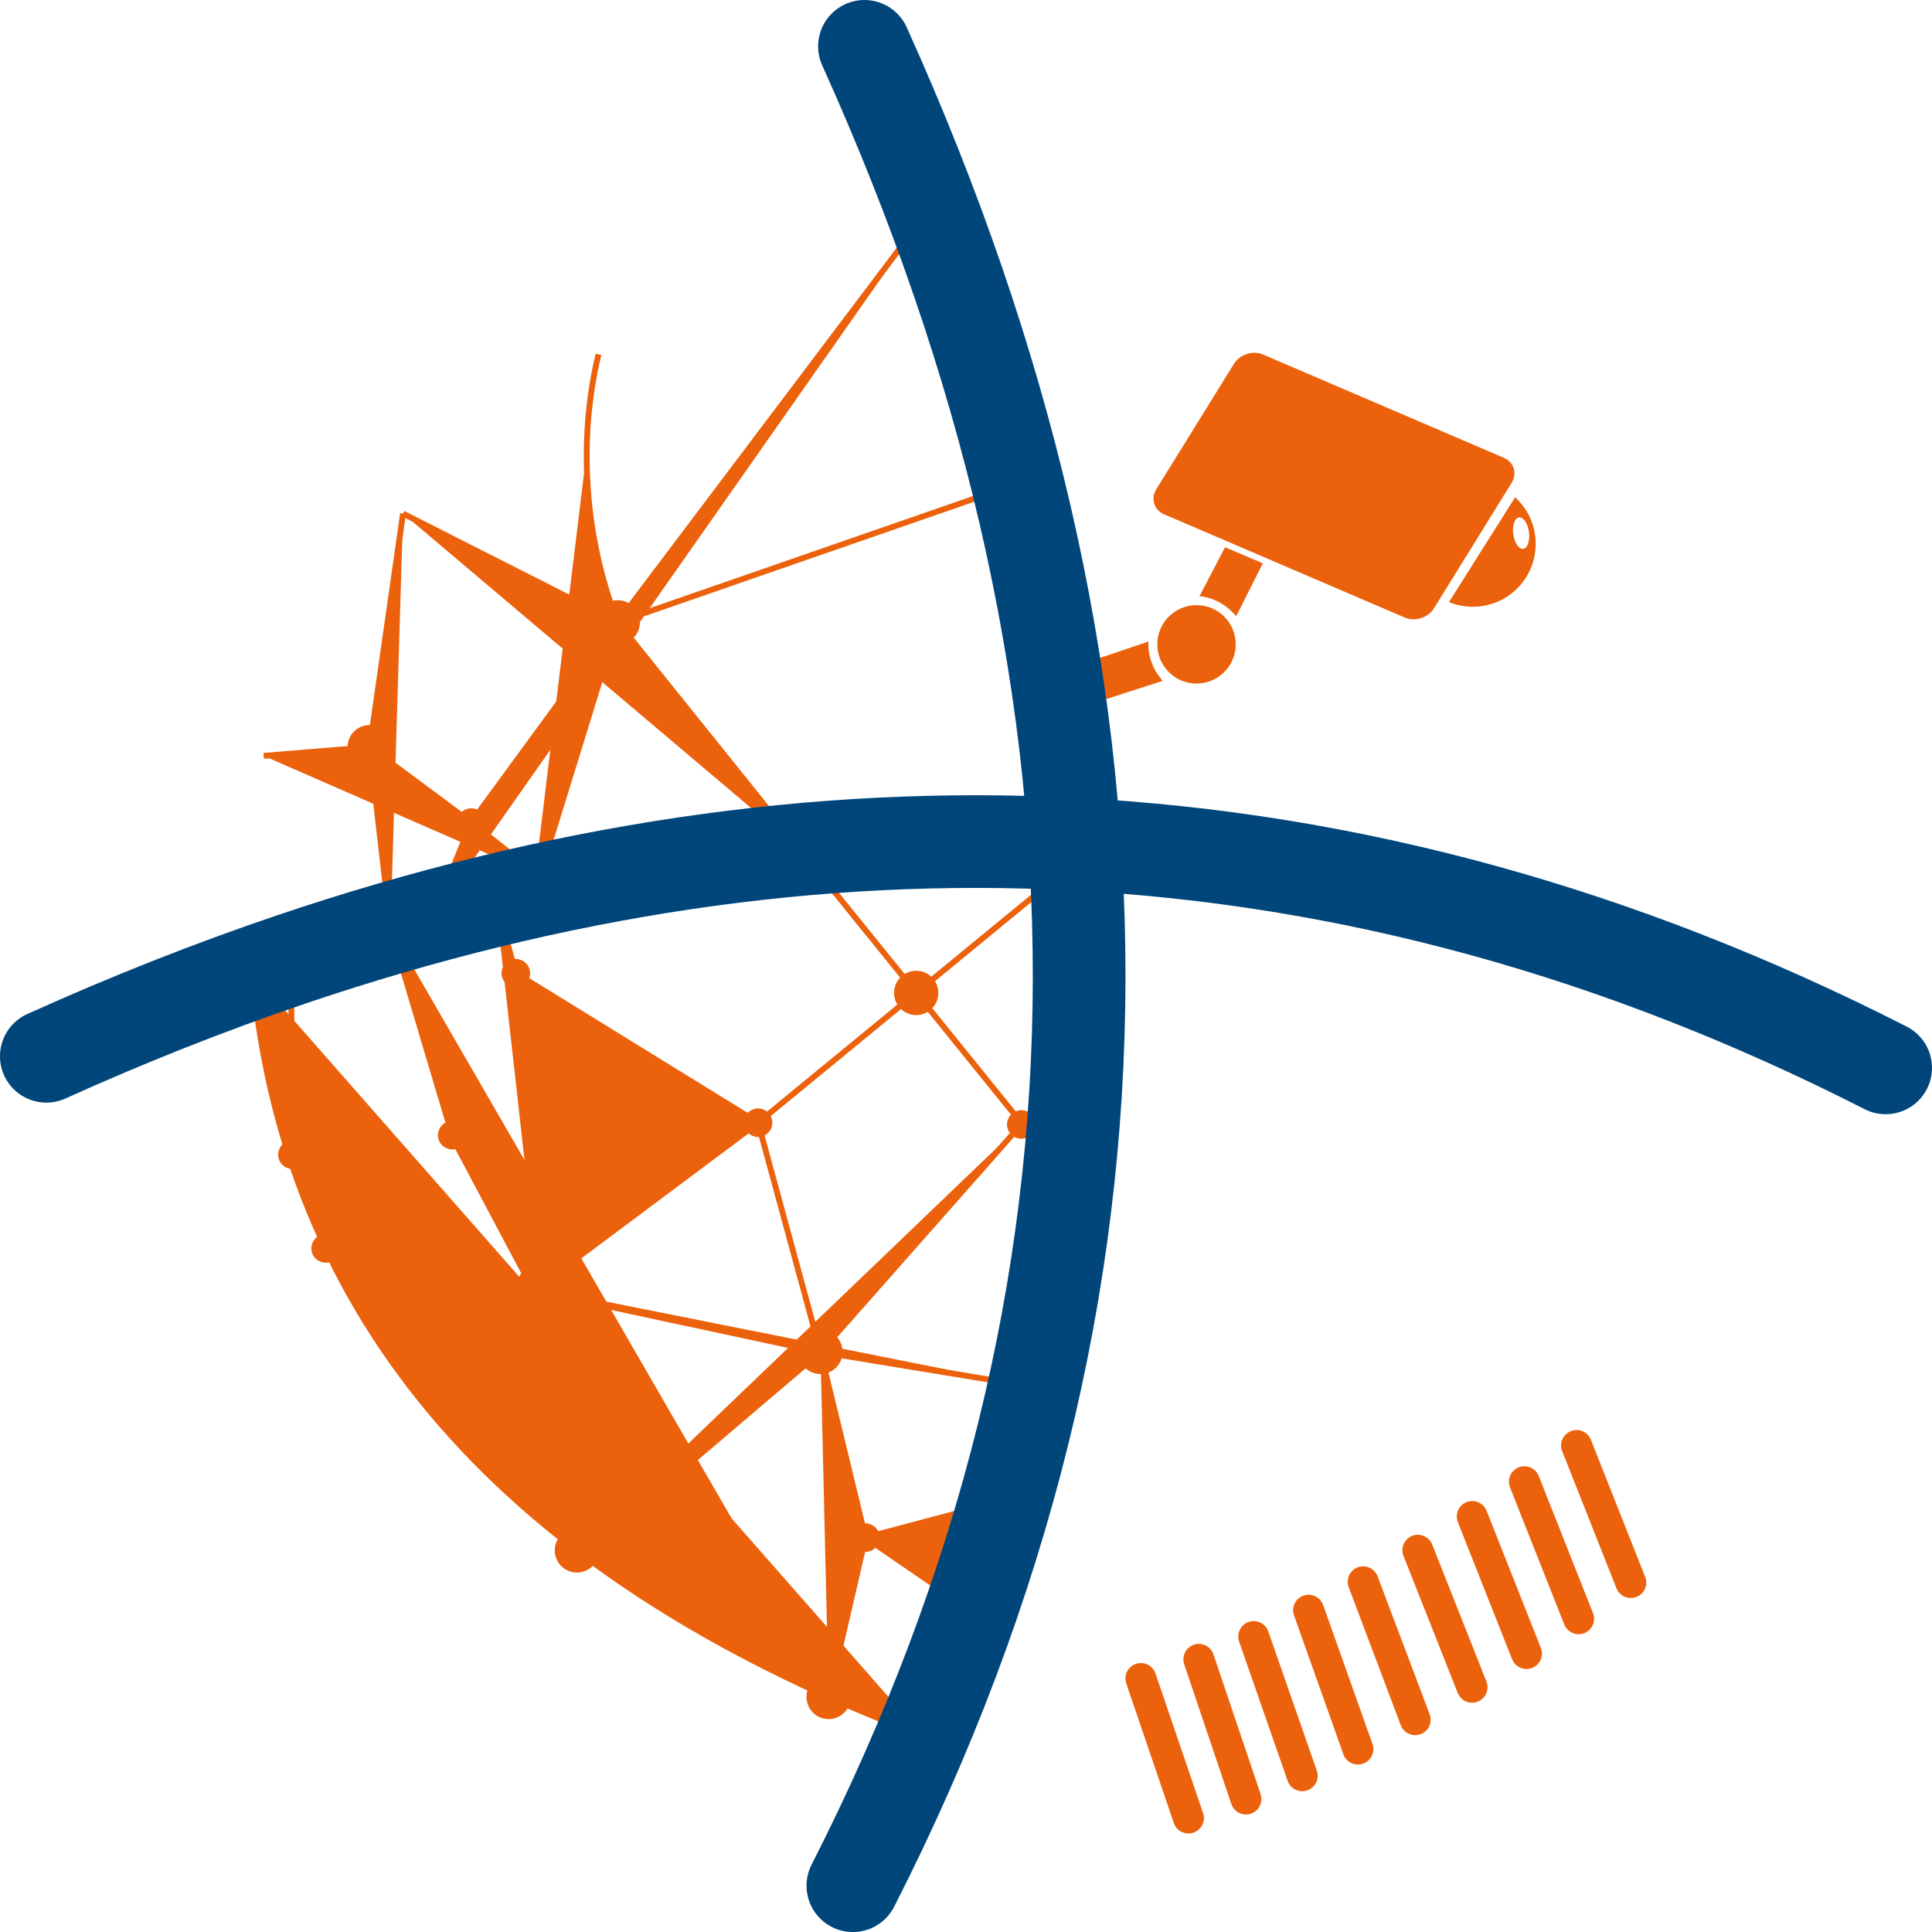
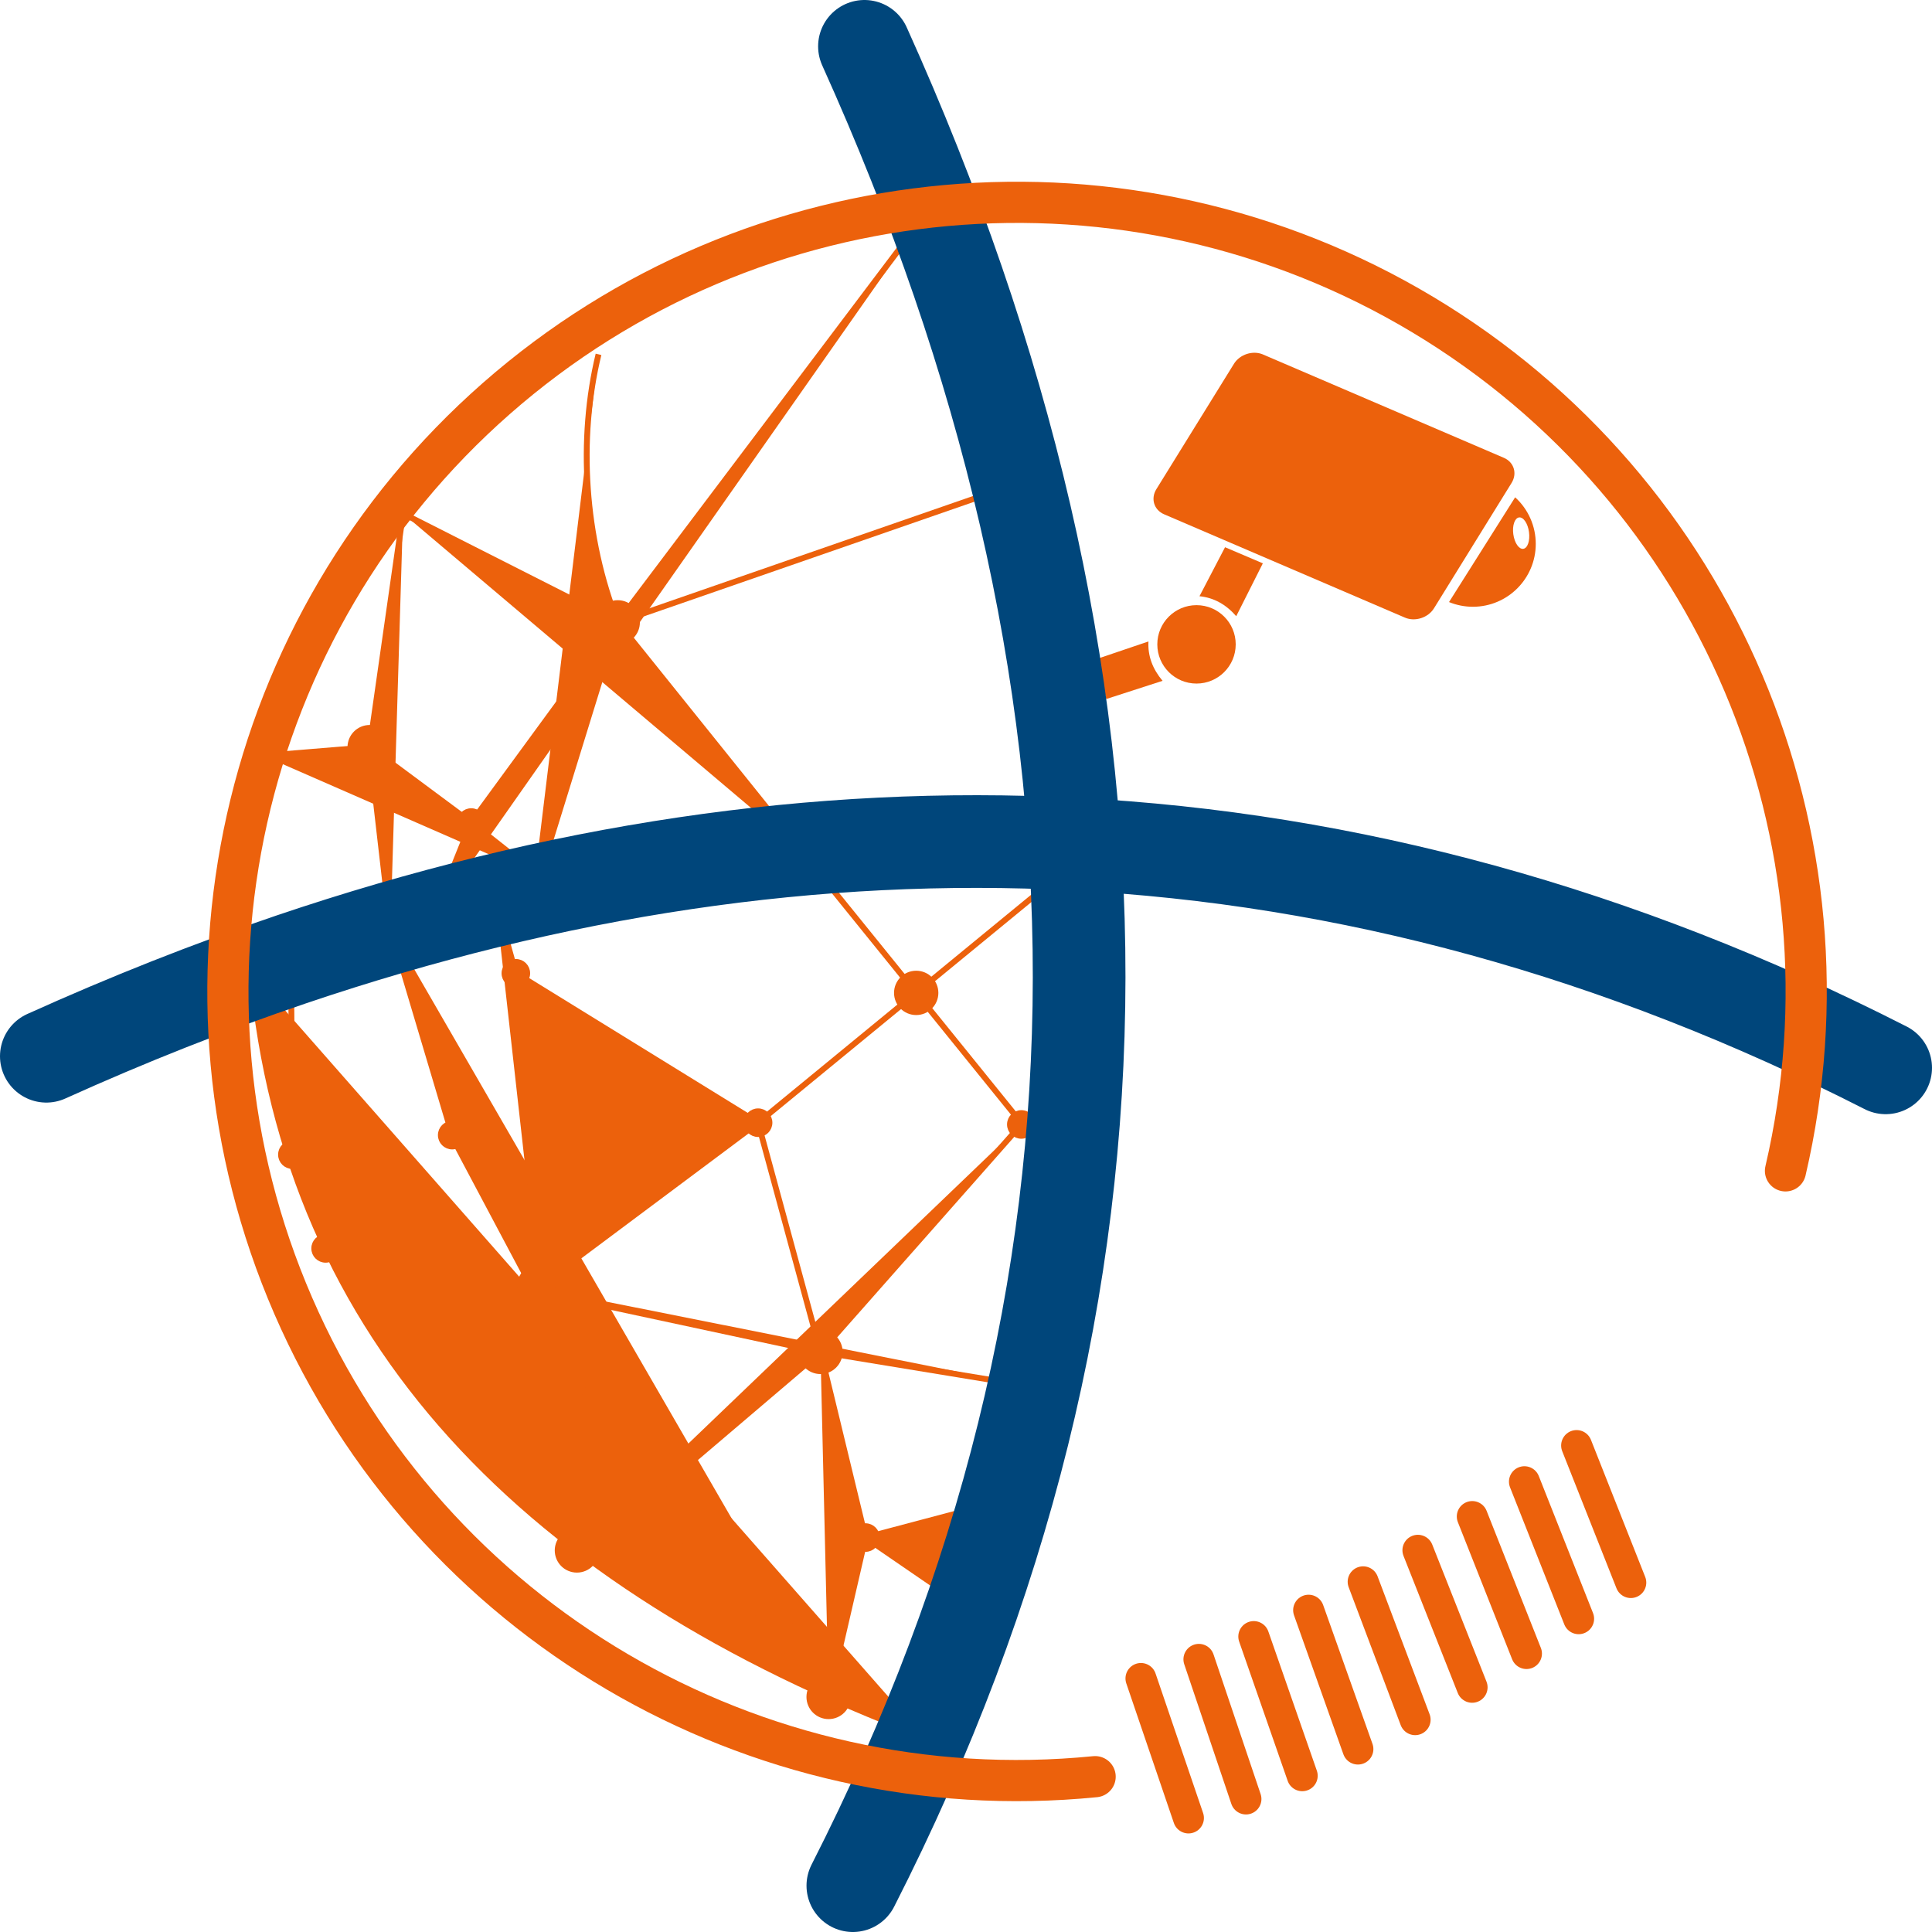
- <svg xmlns="http://www.w3.org/2000/svg" width="200mm" height="200mm" version="1.1" viewBox="0 0 200 200">
-   <g transform="translate(-4.5564 -42.925)">
-     <g fill="#ec610c" fill-rule="evenodd" stroke="#ec610c" stroke-width=".604">
-       <path d="m66.515 79.608c-2.126 8.76-1.49 18.984 1.989 27.743l-8.86 28.681" />
-       <path d="m87.392 130.87-18.888-23.514-22.224-11.262" />
-       <path d="m49.451 137.75 3.887-9.675 15.167-20.724 32.438-43.001" />
-       <path d="m109.9 92.988-41.396 14.363" />
-       <path d="m46.28 96.089-3.454 24.18c0.718 6.246 1.437 12.492 2.155 18.737" />
-       <path d="m31.855 121.17 10.971-0.898 10.512 7.806 7.046 5.566" />
-       <path d="m68.504 105.36a1.992 1.992 0 0 1 1.992 1.992 1.992 1.992 0 1 1-1.992-1.992z" />
-       <path d="m53.338 126.9a1.177 1.177 0 0 1 1.177 1.177 1.177 1.177 0 1 1-1.177-1.177z" />
-       <path d="m42.826 118.28a1.992 1.992 0 0 1 1.992 1.992 1.992 1.992 0 1 1-1.992-1.992z" />
-       <path d="m34.832 163.42-0.15-21.17" />
-       <path d="m30.671 143.65c3.513 38.15 28.44 63.426 69.391 78.952" />
-       <path d="m44.981 139.01 6.518 21.865 9.01 16.969 10.285 20.949 20.403 20.186" />
-       <path d="m38.118 171.85 51.373 11.024 22.118 3.631" />
-       <path d="m55.84 136.11 2.116 7.567 2.553 34.16" />
-       <path d="m57.957 143.68 25.077 15.467-23.236 17.354" />
-       <path d="m89.491 182.87-6.457-23.726" />
-       <path d="m115.92 132.14-32.887 27.003" />
-       <path d="m86.842 130.18 29.378 36.324" />
-       <path d="m64.278 203.42 6.516-4.637 18.697-15.916 20.861-23.623" />
-       <path d="m90.335 218.59 3.812-16.497-4.656-19.221" />
-       <path d="m108.64 198.25-14.49 3.84 10.911 7.485" />
-       <path d="m83.034 157.97a1.177 1.177 0 0 1 1.177 1.177 1.177 1.177 0 1 1-1.177-1.177z" />
-       <path d="m38.264 170.98a1.177 1.177 0 0 1 1.177 1.177 1.177 1.177 0 1 1-1.177-1.177z" />
-       <path d="m34.825 161.28a1.177 1.177 0 0 1 1.177 1.177 1.177 1.177 0 1 1-1.177-1.177z" />
-       <path d="m110.28 158.15a1.177 1.177 0 0 1 1.177 1.177 1.177 1.177 0 1 1-1.177-1.177z" />
-       <path d="m57.957 142.5a1.177 1.177 0 0 1 1.177 1.177 1.177 1.177 0 1 1-1.177-1.177z" />
-       <path d="m51.369 159.26a1.177 1.177 0 0 1 1.177 1.177 1.177 1.177 0 1 1-1.177-1.177z" />
-       <path d="m94.147 200.92a1.177 1.177 0 0 1 1.177 1.177 1.177 1.177 0 1 1-1.177-1.177z" />
-       <path d="m60.377 174.08a1.992 1.992 0 0 1 1.992 1.992 1.992 1.992 0 1 1-1.992-1.992z" />
-       <path d="m99.401 143.72a1.992 1.992 0 0 1 1.992 1.992 1.992 1.992 0 1 1-1.992-1.992z" />
-       <path d="m64.278 201.43a1.992 1.992 0 0 1 1.992 1.992 1.992 1.992 0 1 1-1.992-1.992z" />
-       <path d="m89.491 180.88a1.992 1.992 0 0 1 1.992 1.992 1.992 1.992 0 1 1-1.992-1.992z" />
-       <path d="m90.335 216.6a1.992 1.992 0 0 1 1.992 1.992 1.992 1.992 0 1 1-1.992-1.992z" />
-     </g>
-     <g fill="none" stroke="#ec610c" stroke-linecap="round" stroke-linejoin="round" stroke-width="3.198">
-       <path d="m122.66 216.68 4.923 14.446" />
-       <path d="m128.66 214.7 4.877 14.461" />
-       <path d="m134.34 212.34 5.021 14.412" />
-       <path d="m140.02 209.61 5.108 14.381" />
-       <path d="m145.67 206.67 5.388 14.279" />
-       <path d="m151.33 203.4 5.616 14.191" />
-       <path d="m156.96 199.91 5.616 14.191" />
-       <path d="m162.36 196.31 5.616 14.191" />
-       <path d="m167.76 192.56 5.616 14.191" />
-     </g>
-     <g fill="#ec610c" fill-rule="evenodd" stroke-width="1.066">
-       <path d="m135.3 79.621 24.933 10.695c1.048 0.449 1.408 1.619 0.802 2.599l-8.034 12.98c-0.607 0.98-1.96 1.414-3.007 0.965l-24.932-10.695c-1.048-0.449-1.408-1.618-0.802-2.598l8.034-12.98c0.606-0.98 1.959-1.414 3.007-0.965z" />
-       <path d="m161.4 94.406c1.359 1.234 2.134 2.984 2.134 4.82 0 3.596-2.915 6.511-6.511 6.511-0.846 0-1.685-0.165-2.468-0.486zm0.404 2.084c0.448-0.06 0.909 0.618 1.029 1.515 0.12 0.897-0.146 1.673-0.595 1.733-0.448 0.06-0.909-0.619-1.029-1.515-0.12-0.897 0.146-1.673 0.595-1.733z" />
-       <path d="m131.37 99.574 3.914 1.667-2.754 5.472c-1.056-1.208-2.314-1.92-3.805-2.066z" />
-       <path d="m118.03 111.17 1.049 4.123 5.829-1.885c-1.032-1.228-1.544-2.581-1.459-4.076z" />
-       <path d="m128.42 105.57a4.059 4.059 0 0 1 4.059 4.059 4.059 4.059 0 1 1-4.059-4.059z" />
-     </g>
-     <path d="m94.045 47.722c29.358 65.036 30.307 128.58-1.201 190.41" fill="none" stroke="#00467b" stroke-linecap="round" stroke-linejoin="round" stroke-width="9.594" />
-     <path d="m9.353 152.27c8.469-3.823 16.912-7.164 25.329-10.015 27.313-9.249 54.354-13.332 81.107-11.945 28.319 1.469 56.315 9.069 83.97 23.161" fill="none" stroke="#00467b" stroke-linecap="round" stroke-linejoin="round" stroke-width="9.594" />
-   </g>
+ <svg xmlns="http://www.w3.org/2000/svg" xmlns:ns1="http://www.openswatchbook.org/uri/2009/osb" xmlns:xlink="http://www.w3.org/1999/xlink" version="1.1" width="187.623" height="187.623" id="svg1148">
+   <defs id="defs1152">
+     <linearGradient id="linearGradient3150" ns1:paint="solid">
+       <stop style="stop-color:#ffffff;stop-opacity:1;" offset="0" id="stop3148" />
+     </linearGradient>
+     <linearGradient id="linearGradient3108" ns1:paint="solid">
+       <stop style="stop-color:#e30000;stop-opacity:1;" offset="0" id="stop3106" />
+     </linearGradient>
+     <linearGradient id="linearGradient1158" ns1:paint="solid">
+       <stop style="stop-color:#e30000;stop-opacity:0;" offset="0" id="stop1156" />
+     </linearGradient>
+     <linearGradient xlink:href="#linearGradient1158" id="linearGradient3110" x1="375.424" y1="302.338" x2="532.693" y2="302.338" gradientUnits="userSpaceOnUse" gradientTransform="translate(-355.2877,-206.0515)" />
+     <linearGradient xlink:href="#linearGradient1158" id="linearGradient3152" x1="0" y1="297.638" x2="841.89" y2="297.638" gradientUnits="userSpaceOnUse" gradientTransform="translate(3.51105,13.4893)" />
+   </defs>
+   <path d="M 3.511,13.489 V 608.765 H 845.401 V 13.489 Z" style="fill:url(#linearGradient3152);fill-opacity:1;fill-rule:evenodd" id="path1038" />
+   <path d="m 58.124,34.413 c -1.994,8.217 -1.398,17.809 1.866,26.026 l -8.311,26.906" style="fill:#ec610c;fill-rule:evenodd;stroke:#ec610c;stroke-width:0.567;stroke-linecap:butt;stroke-linejoin:miter;stroke-dasharray:none" id="path1040" />
+   <path d="M 77.709,82.498 59.99,60.439 39.142,49.874" style="fill:#ec610c;fill-rule:evenodd;stroke:#ec610c;stroke-width:0.567;stroke-linecap:butt;stroke-linejoin:miter;stroke-dasharray:none" id="path1042" />
+   <path d="M 42.116,88.956 45.763,79.88 59.99,60.439 90.421,20.099" style="fill:#ec610c;fill-rule:evenodd;stroke:#ec610c;stroke-width:0.567;stroke-linecap:butt;stroke-linejoin:miter;stroke-dasharray:none" id="path1044" />
+   <path d="M 98.825,46.965 59.99,60.439" style="fill:#ec610c;fill-rule:evenodd;stroke:#ec610c;stroke-width:0.567;stroke-linecap:butt;stroke-linejoin:miter;stroke-dasharray:none" id="path1046" />
+   <path d="m 39.142,49.874 -3.241,22.684 c 0.674,5.859 1.348,11.719 2.022,17.578" style="fill:#ec610c;fill-rule:evenodd;stroke:#ec610c;stroke-width:0.567;stroke-linecap:butt;stroke-linejoin:miter;stroke-dasharray:none" id="path1048" />
+   <path d="m 25.609,73.4 10.292,-0.843 9.861,7.323 6.61,5.222" style="fill:#ec610c;fill-rule:evenodd;stroke:#ec610c;stroke-width:0.567;stroke-linecap:butt;stroke-linejoin:miter;stroke-dasharray:none" id="path1050" />
+   <path d="M 59.99,58.57 A 1.869,1.869 0 0 1 61.859,60.439 1.869,1.869 0 1 1 59.99,58.57 Z" style="fill:#ec610c;fill-rule:evenodd;stroke:#ec610c;stroke-width:0.567;stroke-linecap:butt;stroke-linejoin:miter;stroke-dasharray:none" id="path1052" />
+   <path d="m 45.763,78.776 a 1.104,1.104 0 0 1 1.104,1.104 1.104,1.104 0 1 1 -1.104,-1.104 z" style="fill:#ec610c;fill-rule:evenodd;stroke:#ec610c;stroke-width:0.567;stroke-linecap:butt;stroke-linejoin:miter;stroke-dasharray:none" id="path1054" />
+   <path d="m 35.901,70.689 a 1.869,1.869 0 0 1 1.869,1.869 1.869,1.869 0 1 1 -1.869,-1.869 z" style="fill:#ec610c;fill-rule:evenodd;stroke:#ec610c;stroke-width:0.567;stroke-linecap:butt;stroke-linejoin:miter;stroke-dasharray:none" id="path1056" />
+   <path d="M 28.402,113.04 28.262,93.18" style="fill:#ec610c;fill-rule:evenodd;stroke:#ec610c;stroke-width:0.567;stroke-linecap:butt;stroke-linejoin:miter;stroke-dasharray:none" id="path1058" />
+   <path d="m 24.498,94.489 c 3.296,35.789 26.68,59.501 65.097,74.066" style="fill:#ec610c;fill-rule:evenodd;stroke:#ec610c;stroke-width:0.567;stroke-linecap:butt;stroke-linejoin:miter;stroke-dasharray:none" id="path1060" />
+   <path d="m 37.923,90.135 6.115,20.512 8.452,15.918 9.649,19.652 19.141,18.937" style="fill:#ec610c;fill-rule:evenodd;stroke:#ec610c;stroke-width:0.567;stroke-linecap:butt;stroke-linejoin:miter;stroke-dasharray:none" id="path1062" />
+   <path d="m 31.485,120.945 48.194,10.342 20.749,3.406" style="fill:#ec610c;fill-rule:evenodd;stroke:#ec610c;stroke-width:0.567;stroke-linecap:butt;stroke-linejoin:miter;stroke-dasharray:none" id="path1064" />
+   <path d="m 48.11,87.421 1.985,7.099 2.395,32.046" style="fill:#ec610c;fill-rule:evenodd;stroke:#ec610c;stroke-width:0.567;stroke-linecap:butt;stroke-linejoin:miter;stroke-dasharray:none" id="path1066" />
+   <path d="m 50.096,94.519 23.525,14.51 -21.798,16.28" style="fill:#ec610c;fill-rule:evenodd;stroke:#ec610c;stroke-width:0.567;stroke-linecap:butt;stroke-linejoin:miter;stroke-dasharray:none" id="path1068" />
+   <path d="M 79.678,131.287 73.621,109.029" style="fill:#ec610c;fill-rule:evenodd;stroke:#ec610c;stroke-width:0.567;stroke-linecap:butt;stroke-linejoin:miter;stroke-dasharray:none" id="path1070" />
+   <path d="M 104.473,83.697 73.621,109.029" style="fill:#ec610c;fill-rule:evenodd;stroke:#ec610c;stroke-width:0.567;stroke-linecap:butt;stroke-linejoin:miter;stroke-dasharray:none" id="path1072" />
+   <path d="m 77.193,81.856 27.56,34.076" style="fill:#ec610c;fill-rule:evenodd;stroke:#ec610c;stroke-width:0.567;stroke-linecap:butt;stroke-linejoin:miter;stroke-dasharray:none" id="path1074" />
+   <path d="m 56.026,150.567 6.113,-4.35 17.54,-14.931 19.57,-22.161" style="fill:#ec610c;fill-rule:evenodd;stroke:#ec610c;stroke-width:0.567;stroke-linecap:butt;stroke-linejoin:miter;stroke-dasharray:none" id="path1076" />
+   <path d="m 80.47,164.795 3.576,-15.476 -4.367,-18.032" style="fill:#ec610c;fill-rule:evenodd;stroke:#ec610c;stroke-width:0.567;stroke-linecap:butt;stroke-linejoin:miter;stroke-dasharray:none" id="path1078" />
+   <path d="m 97.639,145.716 -13.593,3.603 10.236,7.021" style="fill:#ec610c;fill-rule:evenodd;stroke:#ec610c;stroke-width:0.567;stroke-linecap:butt;stroke-linejoin:miter;stroke-dasharray:none" id="path1080" />
+   <path d="m 73.621,107.925 a 1.104,1.104 0 0 1 1.104,1.104 1.104,1.104 0 1 1 -1.104,-1.104 z" style="fill:#ec610c;fill-rule:evenodd;stroke:#ec610c;stroke-width:0.567;stroke-linecap:butt;stroke-linejoin:miter;stroke-dasharray:none" id="path1082" />
+   <path d="m 31.622,120.132 a 1.104,1.104 0 0 1 1.104,1.104 1.104,1.104 0 1 1 -1.104,-1.104 z" style="fill:#ec610c;fill-rule:evenodd;stroke:#ec610c;stroke-width:0.567;stroke-linecap:butt;stroke-linejoin:miter;stroke-dasharray:none" id="path1084" />
+   <path d="m 28.395,111.026 a 1.104,1.104 0 0 1 1.104,1.104 1.104,1.104 0 1 1 -1.104,-1.104 z" style="fill:#ec610c;fill-rule:evenodd;stroke:#ec610c;stroke-width:0.567;stroke-linecap:butt;stroke-linejoin:miter;stroke-dasharray:none" id="path1086" />
+   <path d="m 99.184,108.095 a 1.104,1.104 0 0 1 1.104,1.104 1.104,1.104 0 1 1 -1.104,-1.104 z" style="fill:#ec610c;fill-rule:evenodd;stroke:#ec610c;stroke-width:0.567;stroke-linecap:butt;stroke-linejoin:miter;stroke-dasharray:none" id="path1088" />
+   <path d="m 50.096,93.415 a 1.104,1.104 0 0 1 1.104,1.104 1.104,1.104 0 1 1 -1.104,-1.104 z" style="fill:#ec610c;fill-rule:evenodd;stroke:#ec610c;stroke-width:0.567;stroke-linecap:butt;stroke-linejoin:miter;stroke-dasharray:none" id="path1090" />
+   <path d="m 43.915,109.132 a 1.104,1.104 0 0 1 1.104,1.104 1.104,1.104 0 1 1 -1.104,-1.104 z" style="fill:#ec610c;fill-rule:evenodd;stroke:#ec610c;stroke-width:0.567;stroke-linecap:butt;stroke-linejoin:miter;stroke-dasharray:none" id="path1092" />
+   <path d="m 84.046,148.214 a 1.104,1.104 0 0 1 1.104,1.104 1.104,1.104 0 1 1 -1.104,-1.104 z" style="fill:#ec610c;fill-rule:evenodd;stroke:#ec610c;stroke-width:0.567;stroke-linecap:butt;stroke-linejoin:miter;stroke-dasharray:none" id="path1094" />
+   <path d="m 52.366,123.036 a 1.869,1.869 0 0 1 1.869,1.869 1.869,1.869 0 1 1 -1.869,-1.869 z" style="fill:#ec610c;fill-rule:evenodd;stroke:#ec610c;stroke-width:0.567;stroke-linecap:butt;stroke-linejoin:miter;stroke-dasharray:none" id="path1096" />
+   <path d="m 88.975,94.554 a 1.869,1.869 0 0 1 1.869,1.869 1.869,1.869 0 1 1 -1.869,-1.869 z" style="fill:#ec610c;fill-rule:evenodd;stroke:#ec610c;stroke-width:0.567;stroke-linecap:butt;stroke-linejoin:miter;stroke-dasharray:none" id="path1098" />
+   <path d="m 56.026,148.699 a 1.869,1.869 0 0 1 1.869,1.869 1.869,1.869 0 1 1 -1.869,-1.869 z" style="fill:#ec610c;fill-rule:evenodd;stroke:#ec610c;stroke-width:0.567;stroke-linecap:butt;stroke-linejoin:miter;stroke-dasharray:none" id="path1100" />
+   <path d="m 79.678,129.418 a 1.869,1.869 0 0 1 1.869,1.869 1.869,1.869 0 1 1 -1.869,-1.869 z" style="fill:#ec610c;fill-rule:evenodd;stroke:#ec610c;stroke-width:0.567;stroke-linecap:butt;stroke-linejoin:miter;stroke-dasharray:none" id="path1102" />
+   <path d="m 80.47,162.926 a 1.869,1.869 0 0 1 1.869,1.869 1.869,1.869 0 1 1 -1.869,-1.869 z" style="fill:#ec610c;fill-rule:evenodd;stroke:#ec610c;stroke-width:0.567;stroke-linecap:butt;stroke-linejoin:miter;stroke-dasharray:none" id="path1104" />
+   <path d="m 110.799,162.999 4.618,13.552" style="fill:none;stroke:#ec610c;stroke-width:3;stroke-linecap:round;stroke-linejoin:round;stroke-dasharray:none" id="path1114" />
+   <path d="m 116.427,161.142 4.575,13.566" style="fill:none;stroke:#ec610c;stroke-width:3;stroke-linecap:round;stroke-linejoin:round;stroke-dasharray:none" id="path1116" />
+   <path d="m 121.756,158.93 4.71,13.52" style="fill:none;stroke:#ec610c;stroke-width:3;stroke-linecap:round;stroke-linejoin:round;stroke-dasharray:none" id="path1118" />
+   <path d="m 127.082,156.369 4.792,13.491" style="fill:none;stroke:#ec610c;stroke-width:3;stroke-linecap:round;stroke-linejoin:round;stroke-dasharray:none" id="path1120" />
+   <path d="m 132.377,153.611 5.054,13.395" style="fill:none;stroke:#ec610c;stroke-width:3;stroke-linecap:round;stroke-linejoin:round;stroke-dasharray:none" id="path1122" />
+   <path d="m 137.695,150.549 5.269,13.312" style="fill:none;stroke:#ec610c;stroke-width:3;stroke-linecap:round;stroke-linejoin:round;stroke-dasharray:none" id="path1124" />
+   <path d="m 142.974,147.273 5.269,13.312" style="fill:none;stroke:#ec610c;stroke-width:3;stroke-linecap:round;stroke-linejoin:round;stroke-dasharray:none" id="path1126" />
+   <path d="m 148.04,143.89 5.269,13.312" style="fill:none;stroke:#ec610c;stroke-width:3;stroke-linecap:round;stroke-linejoin:round;stroke-dasharray:none" id="path1128" />
+   <path d="m 153.107,140.379 5.269,13.312" style="fill:none;stroke:#ec610c;stroke-width:3;stroke-linecap:round;stroke-linejoin:round;stroke-dasharray:none" id="path1130" />
+   <path d="m 122.654,34.425 23.39,10.034 c 0.983,0.421 1.321,1.518 0.752,2.438 l -7.537,12.177 c -0.569,0.92 -1.838,1.327 -2.821,0.905 L 113.049,49.944 c -0.983,-0.421 -1.321,-1.518 -0.752,-2.438 l 7.537,-12.177 c 0.569,-0.919 1.838,-1.327 2.821,-0.905 z" style="fill:#ec610c;fill-rule:evenodd" id="path1132" />
+   <path d="m 147.141,48.295 c 1.275,1.158 2.002,2.8 2.002,4.522 0,3.373 -2.735,6.108 -6.108,6.108 -0.794,0 -1.58,-0.155 -2.315,-0.456 z m 0.379,1.955 c 0.421,-0.056 0.853,0.58 0.966,1.422 0.113,0.842 -0.137,1.569 -0.558,1.625 -0.421,0.056 -0.853,-0.58 -0.966,-1.422 -0.113,-0.841 0.137,-1.569 0.558,-1.625 z" style="fill:#ec610c;fill-rule:evenodd" id="path1134" />
+   <path d="m 118.968,53.143 3.671,1.564 -2.584,5.133 c -0.99,-1.133 -2.171,-1.802 -3.57,-1.938 z" style="fill:#ec610c;fill-rule:evenodd" id="path1136" />
+   <path d="m 106.448,64.017 0.984,3.868 5.468,-1.768 c -0.969,-1.152 -1.448,-2.421 -1.369,-3.824 z" style="fill:#ec610c;fill-rule:evenodd" id="path1138" />
+   <path d="m 116.197,58.769 a 3.807,3.807 0 0 1 3.807,3.807 3.807,3.807 0 1 1 -3.807,-3.807 z" style="fill:#ec610c;fill-rule:evenodd" id="path1140" />
+   <path d="m 83.95,4.5 c 27.541,61.011 28.431,120.618 -1.127,178.623" style="fill:none;stroke:#00467b;stroke-width:9;stroke-linecap:round;stroke-linejoin:round;stroke-dasharray:none" id="path1142" />
+   <path d="m 4.5,102.575 c 7.944,-3.586 15.866,-6.721 23.762,-9.395 25.623,-8.677 50.99,-12.507 76.088,-11.206 26.566,1.378 52.83,8.507 78.773,21.727" style="fill:none;stroke:#00467b;stroke-width:9;stroke-linecap:round;stroke-linejoin:round;stroke-dasharray:none" id="path1144" />
+   <path d="m 106.351,172.539 a 76.633,76.633 0 1 1 67.043,-58.833" style="fill:url(#linearGradient3110);fill-opacity:1;fill-rule:evenodd;stroke:#ec610c;stroke-width:4;stroke-linecap:round;stroke-linejoin:round;stroke-dasharray:none" id="path1146" />
</svg>
